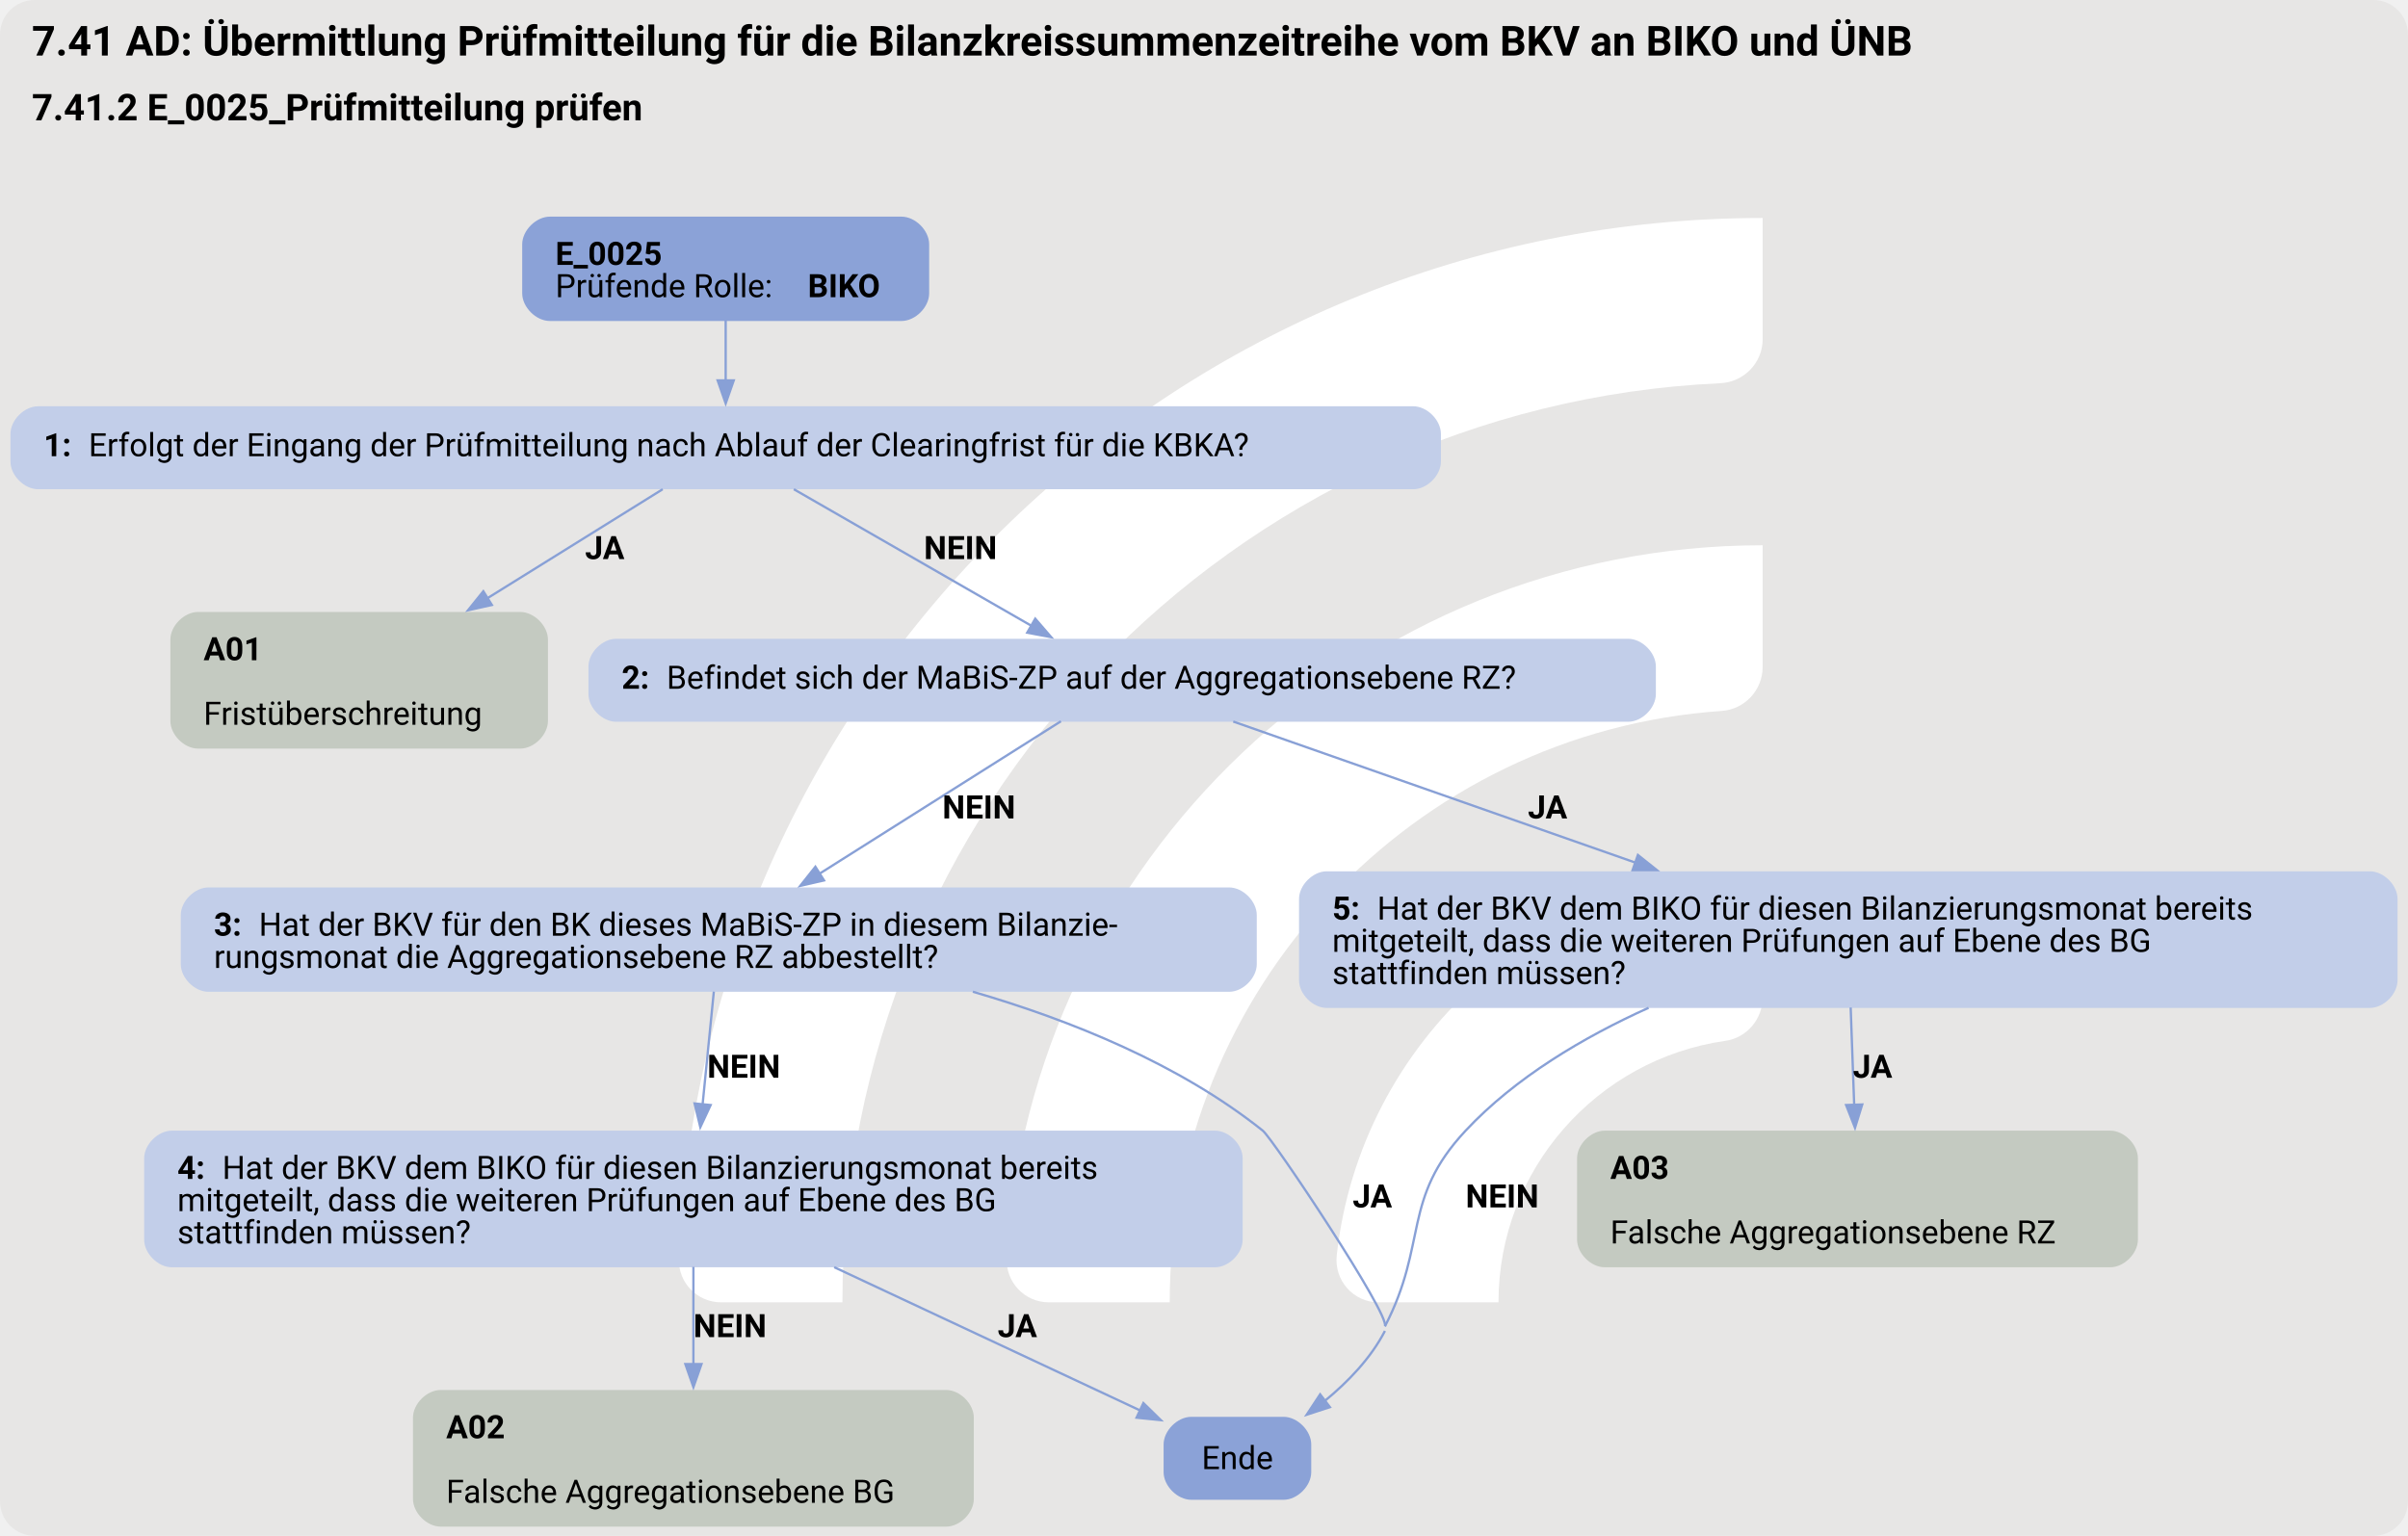
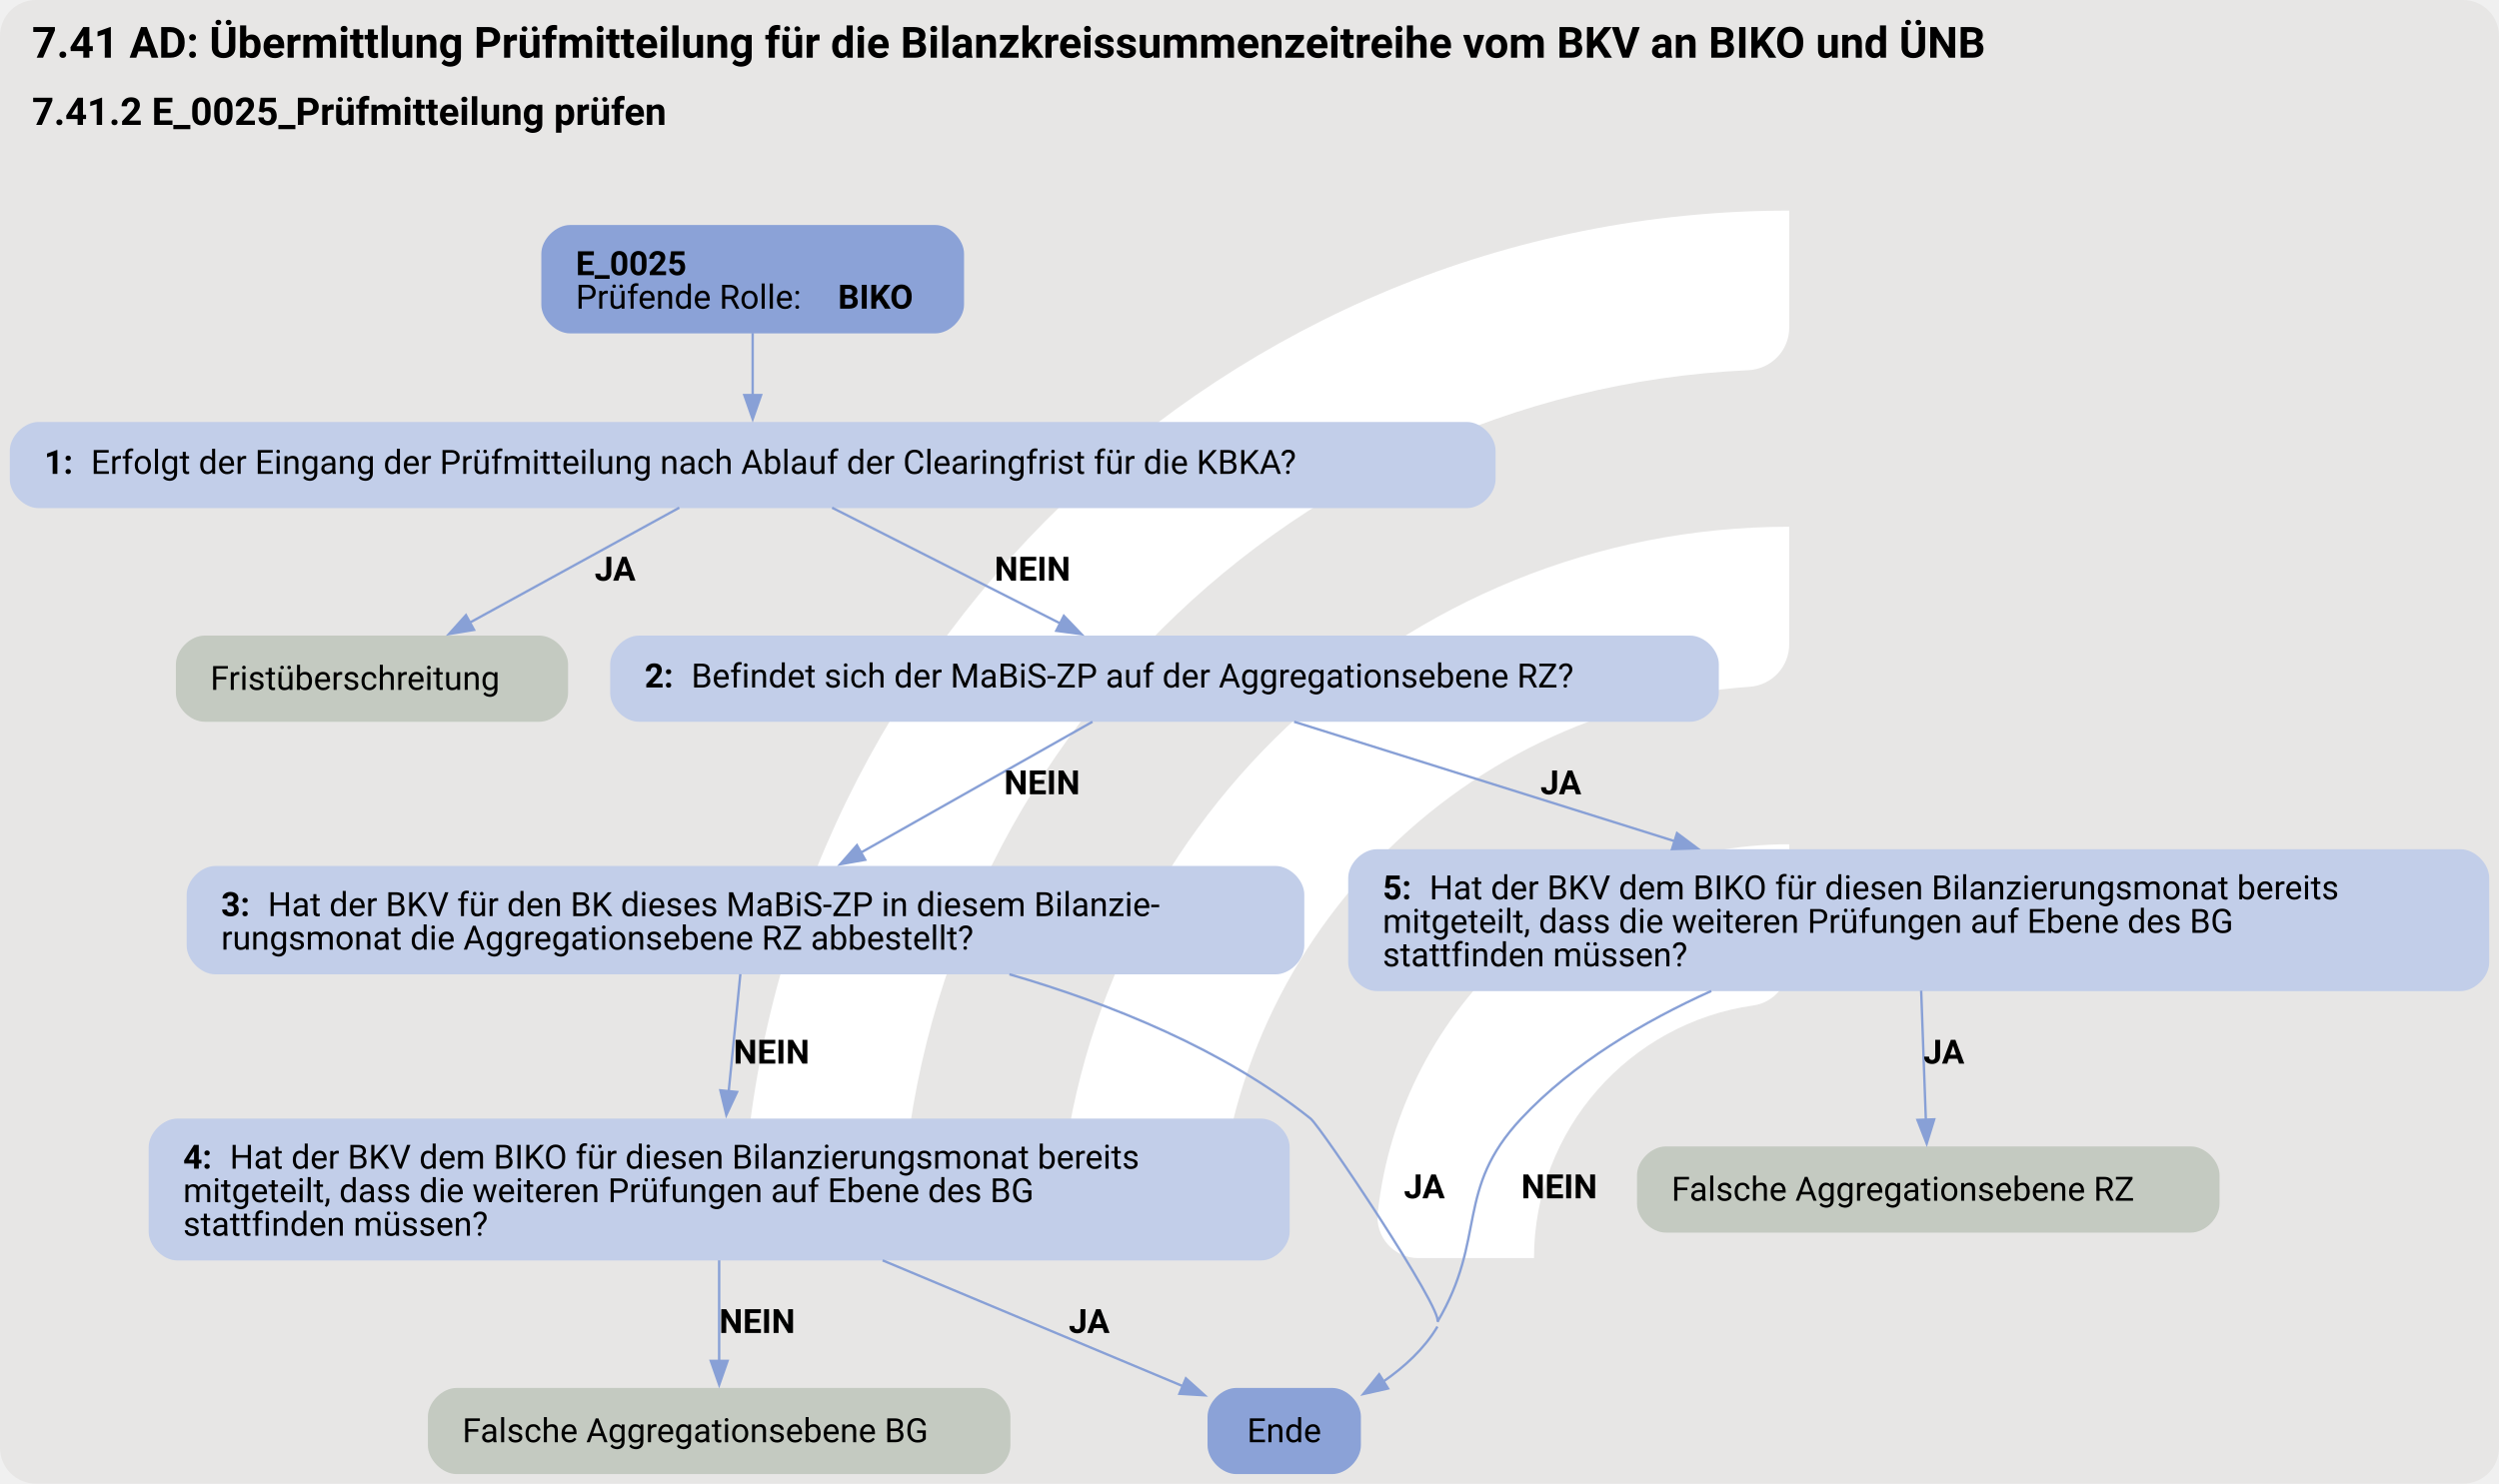
- <svg xmlns="http://www.w3.org/2000/svg" version="1.1" width="1392.0px" viewBox="0 0 1392.0 888.0" height="888.0px">
+ <svg xmlns="http://www.w3.org/2000/svg" version="1.1" width="1392.0px" viewBox="0 0 1392.0 826.667" height="826.667px">
  <g>
-     <svg version="1.1" width="1392.0px" viewBox="0 0 1392.0 888.0" height="888.0px">
-       <rect fill="#e7e6e5" x="0" y="0" width="1392.0" height="888.0" rx="20" ry="20" />
+     <svg version="1.1" width="1392.0px" viewBox="0 0 1392.0 826.667" height="826.667px">
+       <rect fill="#e7e6e5" x="0" y="0" width="1392.0" height="826.667" rx="20" ry="20" />
      <g>
-         <g transform="translate(333.873, 88.8) scale(1 1) translate(0, 0) scale(1.250352 1.250352) ">
+         <g transform="translate(358.8848, 82.66667) scale(1 1) translate(0, 0) scale(1.163991 1.163991) ">
          <defs>
            <style>.cls-1{fill:#fff;}</style>
          </defs>
          <path class="cls-1" d="M122.44,531.2h-56.1c-11,0-19.9-9.12-19.46-20.11C57.47,243.89,278.15,29.78,547.91,29.78v56.02c0,10.98-8.69,19.89-19.66,20.39-225.51,10.31-405.8,197-405.8,425Z" />
          <path class="cls-1" d="M273.78,531.2h-55.93c-11.23,0-20.09-9.48-19.43-20.69,10.74-183.44,163.39-329.39,349.48-329.39v56.26c0,10.71-8.27,19.62-18.96,20.35-142.35,9.77-255.17,128.69-255.17,273.46Z" />
          <path class="cls-1" d="M425.77,531.2h-55.45c-11.65,0-20.6-10.17-19.33-21.75,10.87-99.03,95.03-176.34,196.92-176.34v57.01c0,10.05-7.28,18.75-17.23,20.16-59.22,8.4-104.91,59.42-104.91,120.92Z" />
        </g>
-         <svg width="1044pt" height="666pt" viewBox="0.00 0.00 1043.55 666.40">
-           <g id="graph0" class="graph" transform="scale(1 1) rotate(0) translate(4 662.4)">
-             <text text-anchor="start" x="9.27" y="-638.3" font-family="Roboto, sans-serif" font-weight="bold" font-size="18.00">7.41 AD: Übermittlung Prüfmitteilung für die Bilanzkreissummenzeitreihe vom BKV an BIKO und ÜNB</text>
-             <text text-anchor="start" x="9.27" y="-610.2" font-family="Roboto, sans-serif" font-weight="bold" font-size="16.00">7.41.2 E_0025_Prüfmitteilung prüfen</text>
+         <svg width="1044pt" height="620pt" viewBox="0.00 0.00 1043.55 619.84">
+           <g id="graph0" class="graph" transform="scale(1 1) rotate(0) translate(4 615.84)">
+             <text text-anchor="start" x="9.27" y="-591.74" font-family="Roboto, sans-serif" font-weight="bold" font-size="18.00">7.41 AD: Übermittlung Prüfmitteilung für die Bilanzkreissummenzeitreihe vom BKV an BIKO und ÜNB</text>
+             <text text-anchor="start" x="9.27" y="-563.64" font-family="Roboto, sans-serif" font-weight="bold" font-size="16.00">7.41.2 E_0025_Prüfmitteilung prüfen</text>
            <g id="node1" class="node">
-               <path fill="#8ba2d7" stroke="black" stroke-width="0" d="M386.55,-568.4C386.55,-568.4 234,-568.4 234,-568.4 228,-568.4 222,-562.4 222,-556.4 222,-556.4 222,-535.12 222,-535.12 222,-529.12 228,-523.12 234,-523.12 234,-523.12 386.55,-523.12 386.55,-523.12 392.55,-523.12 398.55,-529.12 398.55,-535.12 398.55,-535.12 398.55,-556.4 398.55,-556.4 398.55,-562.4 392.55,-568.4 386.55,-568.4" />
-               <text text-anchor="start" x="236.4" y="-547.46" font-family="Roboto, sans-serif" font-weight="bold" font-size="14.00">E_0025</text>
-               <text text-anchor="start" x="236.4" y="-533.46" font-family="Roboto, sans-serif" font-size="14.00">Prüfende Rolle: </text>
-               <text text-anchor="start" x="345.9" y="-533.46" font-family="Roboto, sans-serif" font-weight="bold" font-size="14.00">BIKO</text>
+               <path fill="#8ba2d7" stroke="black" stroke-width="0" d="M386.55,-521.84C386.55,-521.84 234,-521.84 234,-521.84 228,-521.84 222,-515.84 222,-509.84 222,-509.84 222,-488.56 222,-488.56 222,-482.56 228,-476.56 234,-476.56 234,-476.56 386.55,-476.56 386.55,-476.56 392.55,-476.56 398.55,-482.56 398.55,-488.56 398.55,-488.56 398.55,-509.84 398.55,-509.84 398.55,-515.84 392.55,-521.84 386.55,-521.84" />
+               <text text-anchor="start" x="236.4" y="-500.9" font-family="Roboto, sans-serif" font-weight="bold" font-size="14.00">E_0025</text>
+               <text text-anchor="start" x="236.4" y="-486.9" font-family="Roboto, sans-serif" font-size="14.00">Prüfende Rolle: </text>
+               <text text-anchor="start" x="345.9" y="-486.9" font-family="Roboto, sans-serif" font-weight="bold" font-size="14.00">BIKO</text>
            </g>
            <g id="node2" class="node">
-               <path fill="#c2cee9" stroke="black" stroke-width="0" d="M608.55,-486.12C608.55,-486.12 12,-486.12 12,-486.12 6,-486.12 0,-480.12 0,-474.12 0,-474.12 0,-462.12 0,-462.12 0,-456.12 6,-450.12 12,-450.12 12,-450.12 608.55,-450.12 608.55,-450.12 614.55,-450.12 620.55,-456.12 620.55,-462.12 620.55,-462.12 620.55,-474.12 620.55,-474.12 620.55,-480.12 614.55,-486.12 608.55,-486.12" />
-               <text text-anchor="start" x="14.4" y="-464.44" font-family="Roboto, sans-serif" font-weight="bold" font-size="14.00">1: </text>
-               <text text-anchor="start" x="33.9" y="-464.44" font-family="Roboto, sans-serif" font-size="14.00">Erfolgt der Eingang der Prüfmitteilung nach Ablauf der Clearingfrist für die KBKA?</text>
+               <path fill="#c2cee9" stroke="black" stroke-width="0" d="M608.55,-439.56C608.55,-439.56 12,-439.56 12,-439.56 6,-439.56 0,-433.56 0,-427.56 0,-427.56 0,-415.56 0,-415.56 0,-409.56 6,-403.56 12,-403.56 12,-403.56 608.55,-403.56 608.55,-403.56 614.55,-403.56 620.55,-409.56 620.55,-415.56 620.55,-415.56 620.55,-427.56 620.55,-427.56 620.55,-433.56 614.55,-439.56 608.55,-439.56" />
+               <text text-anchor="start" x="14.4" y="-417.88" font-family="Roboto, sans-serif" font-weight="bold" font-size="14.00">1: </text>
+               <text text-anchor="start" x="33.9" y="-417.88" font-family="Roboto, sans-serif" font-size="14.00">Erfolgt der Eingang der Prüfmitteilung nach Ablauf der Clearingfrist für die KBKA?</text>
            </g>
            <g id="edge1" class="edge">
-               <path fill="none" stroke="#88a0d6" d="M310.27,-523.29C310.27,-515.21 310.27,-505.91 310.27,-497.31" />
-               <polygon fill="#88a0d6" stroke="#88a0d6" points="313.78,-497.35 310.28,-487.35 306.78,-497.35 313.78,-497.35" />
+               <path fill="none" stroke="#88a0d6" d="M310.27,-476.73C310.27,-468.65 310.27,-459.35 310.27,-450.75" />
+               <polygon fill="#88a0d6" stroke="#88a0d6" points="313.78,-450.79 310.28,-440.79 306.78,-450.79 313.78,-450.79" />
            </g>
            <g id="node3" class="node">
-               <path fill="#c4cac1" stroke="black" stroke-width="0" d="M221.17,-396.87C221.17,-396.87 81.37,-396.87 81.37,-396.87 75.37,-396.87 69.37,-390.87 69.37,-384.87 69.37,-384.87 69.37,-349.59 69.37,-349.59 69.37,-343.59 75.37,-337.59 81.37,-337.59 81.37,-337.59 221.17,-337.59 221.17,-337.59 227.17,-337.59 233.17,-343.59 233.17,-349.59 233.17,-349.59 233.17,-384.87 233.17,-384.87 233.17,-390.87 227.17,-396.87 221.17,-396.87" />
-               <text text-anchor="start" x="83.77" y="-375.93" font-family="Roboto, sans-serif" font-weight="bold" font-size="14.00">A01</text>
-               <text text-anchor="start" x="83.77" y="-347.93" font-family="Roboto, sans-serif" font-size="14.00">Fristüberschreitung</text>
+               <path fill="#c4cac1" stroke="black" stroke-width="0" d="M221.17,-350.31C221.17,-350.31 81.37,-350.31 81.37,-350.31 75.37,-350.31 69.37,-344.31 69.37,-338.31 69.37,-338.31 69.37,-326.31 69.37,-326.31 69.37,-320.31 75.37,-314.31 81.37,-314.31 81.37,-314.31 221.17,-314.31 221.17,-314.31 227.17,-314.31 233.17,-320.31 233.17,-326.31 233.17,-326.31 233.17,-338.31 233.17,-338.31 233.17,-344.31 227.17,-350.31 221.17,-350.31" />
+               <text text-anchor="start" x="83.77" y="-327.63" font-family="Roboto, sans-serif" font-size="14.00">Fristüberschreitung</text>
            </g>
            <g id="edge2" class="edge">
-               <path fill="none" stroke="#88a0d6" d="M282.94,-450.12C262.08,-437.14 232.63,-418.83 206.88,-402.81" />
-               <polygon fill="#88a0d6" stroke="#88a0d6" points="208.84,-399.91 198.5,-397.6 205.14,-405.85 208.84,-399.91" />
-               <text text-anchor="start" x="249.27" y="-419.82" font-family="Roboto, sans-serif" font-weight="bold" font-size="14.00">JA</text>
+               <path fill="none" stroke="#88a0d6" d="M279.62,-403.74C254.73,-390.08 219.42,-370.7 192.13,-355.73" />
+               <polygon fill="#88a0d6" stroke="#88a0d6" points="193.89,-352.7 183.44,-350.96 190.52,-358.84 193.89,-352.7" />
+               <text text-anchor="start" x="244.27" y="-373.26" font-family="Roboto, sans-serif" font-weight="bold" font-size="14.00">JA</text>
            </g>
            <g id="node4" class="node">
-               <path fill="#c2cee9" stroke="black" stroke-width="0" d="M701.8,-385.23C701.8,-385.23 262.75,-385.23 262.75,-385.23 256.75,-385.23 250.75,-379.23 250.75,-373.23 250.75,-373.23 250.75,-361.23 250.75,-361.23 250.75,-355.23 256.75,-349.23 262.75,-349.23 262.75,-349.23 701.8,-349.23 701.8,-349.23 707.8,-349.23 713.8,-355.23 713.8,-361.23 713.8,-361.23 713.8,-373.23 713.8,-373.23 713.8,-379.23 707.8,-385.23 701.8,-385.23" />
-               <text text-anchor="start" x="265.15" y="-363.55" font-family="Roboto, sans-serif" font-weight="bold" font-size="14.00">2: </text>
-               <text text-anchor="start" x="284.65" y="-363.55" font-family="Roboto, sans-serif" font-size="14.00">Befindet sich der MaBiS-ZP auf der Aggregationsebene RZ?</text>
+               <path fill="#c2cee9" stroke="black" stroke-width="0" d="M701.8,-350.31C701.8,-350.31 262.75,-350.31 262.75,-350.31 256.75,-350.31 250.75,-344.31 250.75,-338.31 250.75,-338.31 250.75,-326.31 250.75,-326.31 250.75,-320.31 256.75,-314.31 262.75,-314.31 262.75,-314.31 701.8,-314.31 701.8,-314.31 707.8,-314.31 713.8,-320.31 713.8,-326.31 713.8,-326.31 713.8,-338.31 713.8,-338.31 713.8,-344.31 707.8,-350.31 701.8,-350.31" />
+               <text text-anchor="start" x="265.15" y="-328.63" font-family="Roboto, sans-serif" font-weight="bold" font-size="14.00">2: </text>
+               <text text-anchor="start" x="284.65" y="-328.63" font-family="Roboto, sans-serif" font-size="14.00">Befindet sich der MaBiS-ZP auf der Aggregationsebene RZ?</text>
            </g>
            <g id="edge3" class="edge">
-               <path fill="none" stroke="#88a0d6" d="M339.84,-450.12C368.36,-433.73 411.69,-408.81 443.07,-390.77" />
-               <polygon fill="#88a0d6" stroke="#88a0d6" points="444.57,-393.95 451.49,-385.93 441.08,-387.88 444.57,-393.95" />
-               <text text-anchor="start" x="396.27" y="-419.82" font-family="Roboto, sans-serif" font-weight="bold" font-size="14.00">NEIN</text>
+               <path fill="none" stroke="#88a0d6" d="M343.44,-403.74C370.6,-389.96 409.23,-370.36 438.85,-355.34" />
+               <polygon fill="#88a0d6" stroke="#88a0d6" points="440.24,-358.56 447.57,-350.91 437.07,-352.32 440.24,-358.56" />
+               <text text-anchor="start" x="411.27" y="-373.26" font-family="Roboto, sans-serif" font-weight="bold" font-size="14.00">NEIN</text>
            </g>
            <g id="node5" class="node">
-               <path fill="#c2cee9" stroke="black" stroke-width="0" d="M528.67,-277.34C528.67,-277.34 85.88,-277.34 85.88,-277.34 79.88,-277.34 73.88,-271.34 73.88,-265.34 73.88,-265.34 73.88,-244.06 73.88,-244.06 73.88,-238.06 79.88,-232.06 85.88,-232.06 85.88,-232.06 528.67,-232.06 528.67,-232.06 534.67,-232.06 540.67,-238.06 540.67,-244.06 540.67,-244.06 540.67,-265.34 540.67,-265.34 540.67,-271.34 534.67,-277.34 528.67,-277.34" />
-               <text text-anchor="start" x="88.27" y="-256.4" font-family="Roboto, sans-serif" font-weight="bold" font-size="14.00">3: </text>
-               <text text-anchor="start" x="107.77" y="-256.4" font-family="Roboto, sans-serif" font-size="14.00">Hat der BKV für den BK dieses MaBiS-ZP in diesem Bilanzie-</text>
-               <text text-anchor="start" x="88.27" y="-242.4" font-family="Roboto, sans-serif" font-size="14.00">rungsmonat die Aggregationsebene RZ abbestellt?</text>
+               <path fill="#c2cee9" stroke="black" stroke-width="0" d="M528.67,-254.06C528.67,-254.06 85.88,-254.06 85.88,-254.06 79.88,-254.06 73.88,-248.06 73.88,-242.06 73.88,-242.06 73.88,-220.78 73.88,-220.78 73.88,-214.78 79.88,-208.78 85.88,-208.78 85.88,-208.78 528.67,-208.78 528.67,-208.78 534.67,-208.78 540.67,-214.78 540.67,-220.78 540.67,-220.78 540.67,-242.06 540.67,-242.06 540.67,-248.06 534.67,-254.06 528.67,-254.06" />
+               <text text-anchor="start" x="88.27" y="-233.12" font-family="Roboto, sans-serif" font-weight="bold" font-size="14.00">3: </text>
+               <text text-anchor="start" x="107.77" y="-233.12" font-family="Roboto, sans-serif" font-size="14.00">Hat der BKV für den BK dieses MaBiS-ZP in diesem Bilanzie-</text>
+               <text text-anchor="start" x="88.27" y="-219.12" font-family="Roboto, sans-serif" font-size="14.00">rungsmonat die Aggregationsebene RZ abbestellt?</text>
            </g>
            <g id="edge4" class="edge">
-               <path fill="none" stroke="#88a0d6" d="M455.7,-349.44C427.85,-331.85 383.66,-303.94 350.72,-283.14" />
-               <polygon fill="#88a0d6" stroke="#88a0d6" points="352.93,-280.4 342.61,-278.02 349.19,-286.32 352.93,-280.4" />
-               <text text-anchor="start" x="404.27" y="-307.29" font-family="Roboto, sans-serif" font-weight="bold" font-size="14.00">NEIN</text>
+               <path fill="none" stroke="#88a0d6" d="M452.19,-314.31C425.56,-299.26 386.23,-277.03 355.25,-259.53" />
+               <polygon fill="#88a0d6" stroke="#88a0d6" points="357.26,-256.65 346.84,-254.78 353.82,-262.74 357.26,-256.65" />
+               <text text-anchor="start" x="415.27" y="-284.01" font-family="Roboto, sans-serif" font-weight="bold" font-size="14.00">NEIN</text>
            </g>
            <g id="node9" class="node">
-               <path fill="#c2cee9" stroke="black" stroke-width="0" d="M1023.55,-284.34C1023.55,-284.34 571,-284.34 571,-284.34 565,-284.34 559,-278.34 559,-272.34 559,-272.34 559,-237.06 559,-237.06 559,-231.06 565,-225.06 571,-225.06 571,-225.06 1023.55,-225.06 1023.55,-225.06 1029.55,-225.06 1035.55,-231.06 1035.55,-237.06 1035.55,-237.06 1035.55,-272.34 1035.55,-272.34 1035.55,-278.34 1029.55,-284.34 1023.55,-284.34" />
-               <text text-anchor="start" x="573.4" y="-263.4" font-family="Roboto, sans-serif" font-weight="bold" font-size="14.00">5: </text>
-               <text text-anchor="start" x="592.9" y="-263.4" font-family="Roboto, sans-serif" font-size="14.00">Hat der BKV dem BIKO für diesen Bilanzierungsmonat bereits</text>
-               <text text-anchor="start" x="573.4" y="-249.4" font-family="Roboto, sans-serif" font-size="14.00">mitgeteilt, dass die weiteren Prüfungen auf Ebene des BG</text>
-               <text text-anchor="start" x="573.4" y="-235.4" font-family="Roboto, sans-serif" font-size="14.00">stattfinden müssen?</text>
+               <path fill="#c2cee9" stroke="black" stroke-width="0" d="M1023.55,-261.06C1023.55,-261.06 571,-261.06 571,-261.06 565,-261.06 559,-255.06 559,-249.06 559,-249.06 559,-213.78 559,-213.78 559,-207.78 565,-201.78 571,-201.78 571,-201.78 1023.55,-201.78 1023.55,-201.78 1029.55,-201.78 1035.55,-207.78 1035.55,-213.78 1035.55,-213.78 1035.55,-249.06 1035.55,-249.06 1035.55,-255.06 1029.55,-261.06 1023.55,-261.06" />
+               <text text-anchor="start" x="573.4" y="-240.12" font-family="Roboto, sans-serif" font-weight="bold" font-size="14.00">5: </text>
+               <text text-anchor="start" x="592.9" y="-240.12" font-family="Roboto, sans-serif" font-size="14.00">Hat der BKV dem BIKO für diesen Bilanzierungsmonat bereits</text>
+               <text text-anchor="start" x="573.4" y="-226.12" font-family="Roboto, sans-serif" font-size="14.00">mitgeteilt, dass die weiteren Prüfungen auf Ebene des BG</text>
+               <text text-anchor="start" x="573.4" y="-212.12" font-family="Roboto, sans-serif" font-size="14.00">stattfinden müssen?</text>
            </g>
            <g id="edge5" class="edge">
-               <path fill="none" stroke="#88a0d6" d="M530.46,-349.32C576.78,-333.07 648,-308.08 705.2,-288.01" />
-               <polygon fill="#88a0d6" stroke="#88a0d6" points="706.01,-291.43 714.29,-284.82 703.69,-284.83 706.01,-291.43" />
-               <text text-anchor="start" x="658.27" y="-307.29" font-family="Roboto, sans-serif" font-weight="bold" font-size="14.00">JA</text>
+               <path fill="none" stroke="#88a0d6" d="M536.43,-314.31C580.04,-300.62 642.57,-280.99 695.48,-264.38" />
+               <polygon fill="#88a0d6" stroke="#88a0d6" points="696.33,-267.78 704.83,-261.44 694.24,-261.1 696.33,-267.78" />
+               <text text-anchor="start" x="639.27" y="-284.01" font-family="Roboto, sans-serif" font-weight="bold" font-size="14.00">JA</text>
            </g>
            <g id="node6" class="node">
-               <path fill="#8ba2d7" stroke="black" stroke-width="0" d="M552.3,-47.64C552.3,-47.64 512.25,-47.64 512.25,-47.64 506.25,-47.64 500.25,-41.64 500.25,-35.64 500.25,-35.64 500.25,-23.64 500.25,-23.64 500.25,-17.64 506.25,-11.64 512.25,-11.64 512.25,-11.64 552.3,-11.64 552.3,-11.64 558.3,-11.64 564.3,-17.64 564.3,-23.64 564.3,-23.64 564.3,-35.64 564.3,-35.64 564.3,-41.64 558.3,-47.64 552.3,-47.64" />
-               <text text-anchor="middle" x="532.27" y="-24.96" font-family="Roboto, sans-serif" font-size="14.00">Ende</text>
+               <path fill="#8ba2d7" stroke="black" stroke-width="0" d="M552.3,-36C552.3,-36 512.25,-36 512.25,-36 506.25,-36 500.25,-30 500.25,-24 500.25,-24 500.25,-12 500.25,-12 500.25,-6 506.25,0 512.25,0 512.25,0 552.3,0 552.3,0 558.3,0 564.3,-6 564.3,-12 564.3,-12 564.3,-24 564.3,-24 564.3,-30 558.3,-36 552.3,-36" />
+               <text text-anchor="middle" x="532.27" y="-13.32" font-family="Roboto, sans-serif" font-size="14.00">Ende</text>
            </g>
            <g id="edge7" class="edge">
-               <path fill="none" stroke="#88a0d6" d="M417.49,-232.09C460.04,-219.71 507.08,-200.68 543.27,-171.81 547.62,-168.34 598.57,-91.97 596.27,-86.91" />
-               <path fill="none" stroke="#88a0d6" d="M596.27,-84.91C590.16,-73.1 580.27,-62.81 570.08,-54.47" />
-               <polygon fill="#88a0d6" stroke="#88a0d6" points="572.4,-51.84 562.33,-48.56 568.16,-57.4 572.4,-51.84" />
-               <text text-anchor="start" x="582.27" y="-138.5" font-family="Roboto, sans-serif" font-weight="bold" font-size="14.00">JA</text>
+               <path fill="none" stroke="#88a0d6" d="M417.49,-208.81C460.04,-196.43 507.08,-177.4 543.27,-148.53 547.62,-145.06 598.85,-68.55 596.27,-63.62" />
+               <path fill="none" stroke="#88a0d6" d="M596.27,-61.62C590.84,-52.43 582.54,-44.81 573.71,-38.69" />
+               <polygon fill="#88a0d6" stroke="#88a0d6" points="575.64,-35.77 565.3,-33.44 571.93,-41.71 575.64,-35.77" />
+               <text text-anchor="start" x="582.27" y="-115.22" font-family="Roboto, sans-serif" font-weight="bold" font-size="14.00">JA</text>
            </g>
            <g id="node7" class="node">
-               <path fill="#c2cee9" stroke="black" stroke-width="0" d="M522.55,-171.81C522.55,-171.81 70,-171.81 70,-171.81 64,-171.81 58,-165.81 58,-159.81 58,-159.81 58,-124.53 58,-124.53 58,-118.53 64,-112.53 70,-112.53 70,-112.53 522.55,-112.53 522.55,-112.53 528.55,-112.53 534.55,-118.53 534.55,-124.53 534.55,-124.53 534.55,-159.81 534.55,-159.81 534.55,-165.81 528.55,-171.81 522.55,-171.81" />
-               <text text-anchor="start" x="72.4" y="-150.87" font-family="Roboto, sans-serif" font-weight="bold" font-size="14.00">4: </text>
-               <text text-anchor="start" x="91.9" y="-150.87" font-family="Roboto, sans-serif" font-size="14.00">Hat der BKV dem BIKO für diesen Bilanzierungsmonat bereits</text>
-               <text text-anchor="start" x="72.4" y="-136.87" font-family="Roboto, sans-serif" font-size="14.00">mitgeteilt, dass die weiteren Prüfungen auf Ebene des BG</text>
-               <text text-anchor="start" x="72.4" y="-122.87" font-family="Roboto, sans-serif" font-size="14.00">stattfinden müssen?</text>
+               <path fill="#c2cee9" stroke="black" stroke-width="0" d="M522.55,-148.53C522.55,-148.53 70,-148.53 70,-148.53 64,-148.53 58,-142.53 58,-136.53 58,-136.53 58,-101.25 58,-101.25 58,-95.25 64,-89.25 70,-89.25 70,-89.25 522.55,-89.25 522.55,-89.25 528.55,-89.25 534.55,-95.25 534.55,-101.25 534.55,-101.25 534.55,-136.53 534.55,-136.53 534.55,-142.53 528.55,-148.53 522.55,-148.53" />
+               <text text-anchor="start" x="72.4" y="-127.59" font-family="Roboto, sans-serif" font-weight="bold" font-size="14.00">4: </text>
+               <text text-anchor="start" x="91.9" y="-127.59" font-family="Roboto, sans-serif" font-size="14.00">Hat der BKV dem BIKO für diesen Bilanzierungsmonat bereits</text>
+               <text text-anchor="start" x="72.4" y="-113.59" font-family="Roboto, sans-serif" font-size="14.00">mitgeteilt, dass die weiteren Prüfungen auf Ebene des BG</text>
+               <text text-anchor="start" x="72.4" y="-99.59" font-family="Roboto, sans-serif" font-size="14.00">stattfinden müssen?</text>
            </g>
            <g id="edge6" class="edge">
-               <path fill="none" stroke="#88a0d6" d="M305.13,-232.13C303.74,-218.14 301.88,-199.5 300.23,-182.89" />
-               <polygon fill="#88a0d6" stroke="#88a0d6" points="303.75,-182.92 299.27,-173.31 296.78,-183.61 303.75,-182.92" />
-               <text text-anchor="start" x="302.27" y="-194.76" font-family="Roboto, sans-serif" font-weight="bold" font-size="14.00">NEIN</text>
+               <path fill="none" stroke="#88a0d6" d="M305.13,-208.85C303.74,-194.86 301.88,-176.22 300.23,-159.61" />
+               <polygon fill="#88a0d6" stroke="#88a0d6" points="303.75,-159.64 299.27,-150.03 296.78,-160.33 303.75,-159.64" />
+               <text text-anchor="start" x="302.27" y="-171.48" font-family="Roboto, sans-serif" font-weight="bold" font-size="14.00">NEIN</text>
            </g>
            <g id="edge9" class="edge">
-               <path fill="none" stroke="#88a0d6" d="M357.36,-112.56C399,-93.06 453.08,-67.73 490.01,-50.43" />
-               <polygon fill="#88a0d6" stroke="#88a0d6" points="491.48,-53.61 499.05,-46.2 488.51,-47.27 491.48,-53.61" />
-               <text text-anchor="start" x="428.27" y="-82.23" font-family="Roboto, sans-serif" font-weight="bold" font-size="14.00">JA</text>
+               <path fill="none" stroke="#88a0d6" d="M364.54,-89.29C405.12,-72.28 455.32,-51.24 490.18,-36.64" />
+               <polygon fill="#88a0d6" stroke="#88a0d6" points="491.21,-40 499.08,-32.91 488.5,-33.55 491.21,-40" />
+               <text text-anchor="start" x="442.27" y="-58.95" font-family="Roboto, sans-serif" font-weight="bold" font-size="14.00">JA</text>
            </g>
            <g id="node8" class="node">
-               <path fill="#c4cac1" stroke="black" stroke-width="0" d="M405.92,-59.28C405.92,-59.28 186.62,-59.28 186.62,-59.28 180.62,-59.28 174.62,-53.28 174.62,-47.28 174.62,-47.28 174.62,-12 174.62,-12 174.62,-6 180.62,0 186.62,0 186.62,0 405.92,0 405.92,0 411.92,0 417.92,-6 417.92,-12 417.92,-12 417.92,-47.28 417.92,-47.28 417.92,-53.28 411.92,-59.28 405.92,-59.28" />
-               <text text-anchor="start" x="189.02" y="-38.34" font-family="Roboto, sans-serif" font-weight="bold" font-size="14.00">A02</text>
-               <text text-anchor="start" x="189.02" y="-10.34" font-family="Roboto, sans-serif" font-size="14.00">Falsche Aggregationsebene BG</text>
+               <path fill="#c4cac1" stroke="black" stroke-width="0" d="M405.92,-36C405.92,-36 186.62,-36 186.62,-36 180.62,-36 174.62,-30 174.62,-24 174.62,-24 174.62,-12 174.62,-12 174.62,-6 180.62,0 186.62,0 186.62,0 405.92,0 405.92,0 411.92,0 417.92,-6 417.92,-12 417.92,-12 417.92,-24 417.92,-24 417.92,-30 411.92,-36 405.92,-36" />
+               <text text-anchor="start" x="189.02" y="-13.32" font-family="Roboto, sans-serif" font-size="14.00">Falsche Aggregationsebene BG</text>
            </g>
            <g id="edge8" class="edge">
-               <path fill="none" stroke="#88a0d6" d="M296.27,-112.71C296.27,-99.81 296.27,-84.35 296.27,-70.34" />
-               <polygon fill="#88a0d6" stroke="#88a0d6" points="299.78,-70.52 296.28,-60.52 292.78,-70.52 299.78,-70.52" />
-               <text text-anchor="start" x="296.27" y="-82.23" font-family="Roboto, sans-serif" font-weight="bold" font-size="14.00">NEIN</text>
+               <path fill="none" stroke="#88a0d6" d="M296.27,-89.29C296.27,-76.01 296.27,-60.28 296.27,-47.07" />
+               <polygon fill="#88a0d6" stroke="#88a0d6" points="299.78,-47.3 296.28,-37.3 292.78,-47.3 299.78,-47.3" />
+               <text text-anchor="start" x="296.27" y="-58.95" font-family="Roboto, sans-serif" font-weight="bold" font-size="14.00">NEIN</text>
            </g>
            <g id="edge11" class="edge">
-               <path fill="none" stroke="#88a0d6" d="M710.64,-225.11C682.45,-212.38 652.89,-194.93 631.27,-171.81 603.4,-141.99 615.05,-123.15 596.27,-86.91" />
-               <text text-anchor="start" x="631.27" y="-138.5" font-family="Roboto, sans-serif" font-weight="bold" font-size="14.00">NEIN</text>
+               <path fill="none" stroke="#88a0d6" d="M710.64,-201.83C682.45,-189.1 652.89,-171.65 631.27,-148.53 603.4,-118.71 617.05,-98.76 596.27,-63.62" />
+               <text text-anchor="start" x="631.27" y="-115.22" font-family="Roboto, sans-serif" font-weight="bold" font-size="14.00">NEIN</text>
            </g>
            <g id="node10" class="node">
-               <path fill="#c4cac1" stroke="black" stroke-width="0" d="M910.92,-171.81C910.92,-171.81 691.62,-171.81 691.62,-171.81 685.62,-171.81 679.62,-165.81 679.62,-159.81 679.62,-159.81 679.62,-124.53 679.62,-124.53 679.62,-118.53 685.62,-112.53 691.62,-112.53 691.62,-112.53 910.92,-112.53 910.92,-112.53 916.92,-112.53 922.92,-118.53 922.92,-124.53 922.92,-124.53 922.92,-159.81 922.92,-159.81 922.92,-165.81 916.92,-171.81 910.92,-171.81" />
-               <text text-anchor="start" x="694.02" y="-150.87" font-family="Roboto, sans-serif" font-weight="bold" font-size="14.00">A03</text>
-               <text text-anchor="start" x="694.02" y="-122.87" font-family="Roboto, sans-serif" font-size="14.00">Falsche Aggregationsebene RZ</text>
+               <path fill="#c4cac1" stroke="black" stroke-width="0" d="M910.92,-136.89C910.92,-136.89 691.62,-136.89 691.62,-136.89 685.62,-136.89 679.62,-130.89 679.62,-124.89 679.62,-124.89 679.62,-112.89 679.62,-112.89 679.62,-106.89 685.62,-100.89 691.62,-100.89 691.62,-100.89 910.92,-100.89 910.92,-100.89 916.92,-100.89 922.92,-106.89 922.92,-112.89 922.92,-112.89 922.92,-124.89 922.92,-124.89 922.92,-130.89 916.92,-136.89 910.92,-136.89" />
+               <text text-anchor="start" x="694.02" y="-114.22" font-family="Roboto, sans-serif" font-size="14.00">Falsche Aggregationsebene RZ</text>
            </g>
            <g id="edge10" class="edge">
-               <path fill="none" stroke="#88a0d6" d="M798.31,-225.24C798.77,-212.34 799.33,-196.88 799.84,-182.87" />
-               <polygon fill="#88a0d6" stroke="#88a0d6" points="803.33,-183.17 800.19,-173.05 796.33,-182.92 803.33,-183.17" />
-               <text text-anchor="start" x="799.27" y="-194.76" font-family="Roboto, sans-serif" font-weight="bold" font-size="14.00">JA</text>
+               <path fill="none" stroke="#88a0d6" d="M798.31,-201.96C798.91,-185.28 799.67,-164.31 800.27,-147.74" />
+               <polygon fill="#88a0d6" stroke="#88a0d6" points="803.75,-148.21 800.62,-138.09 796.76,-147.96 803.75,-148.21" />
+               <text text-anchor="start" x="799.27" y="-171.48" font-family="Roboto, sans-serif" font-weight="bold" font-size="14.00">JA</text>
            </g>
          </g>
        </svg>
      </g>
    </svg>
  </g>
</svg>
